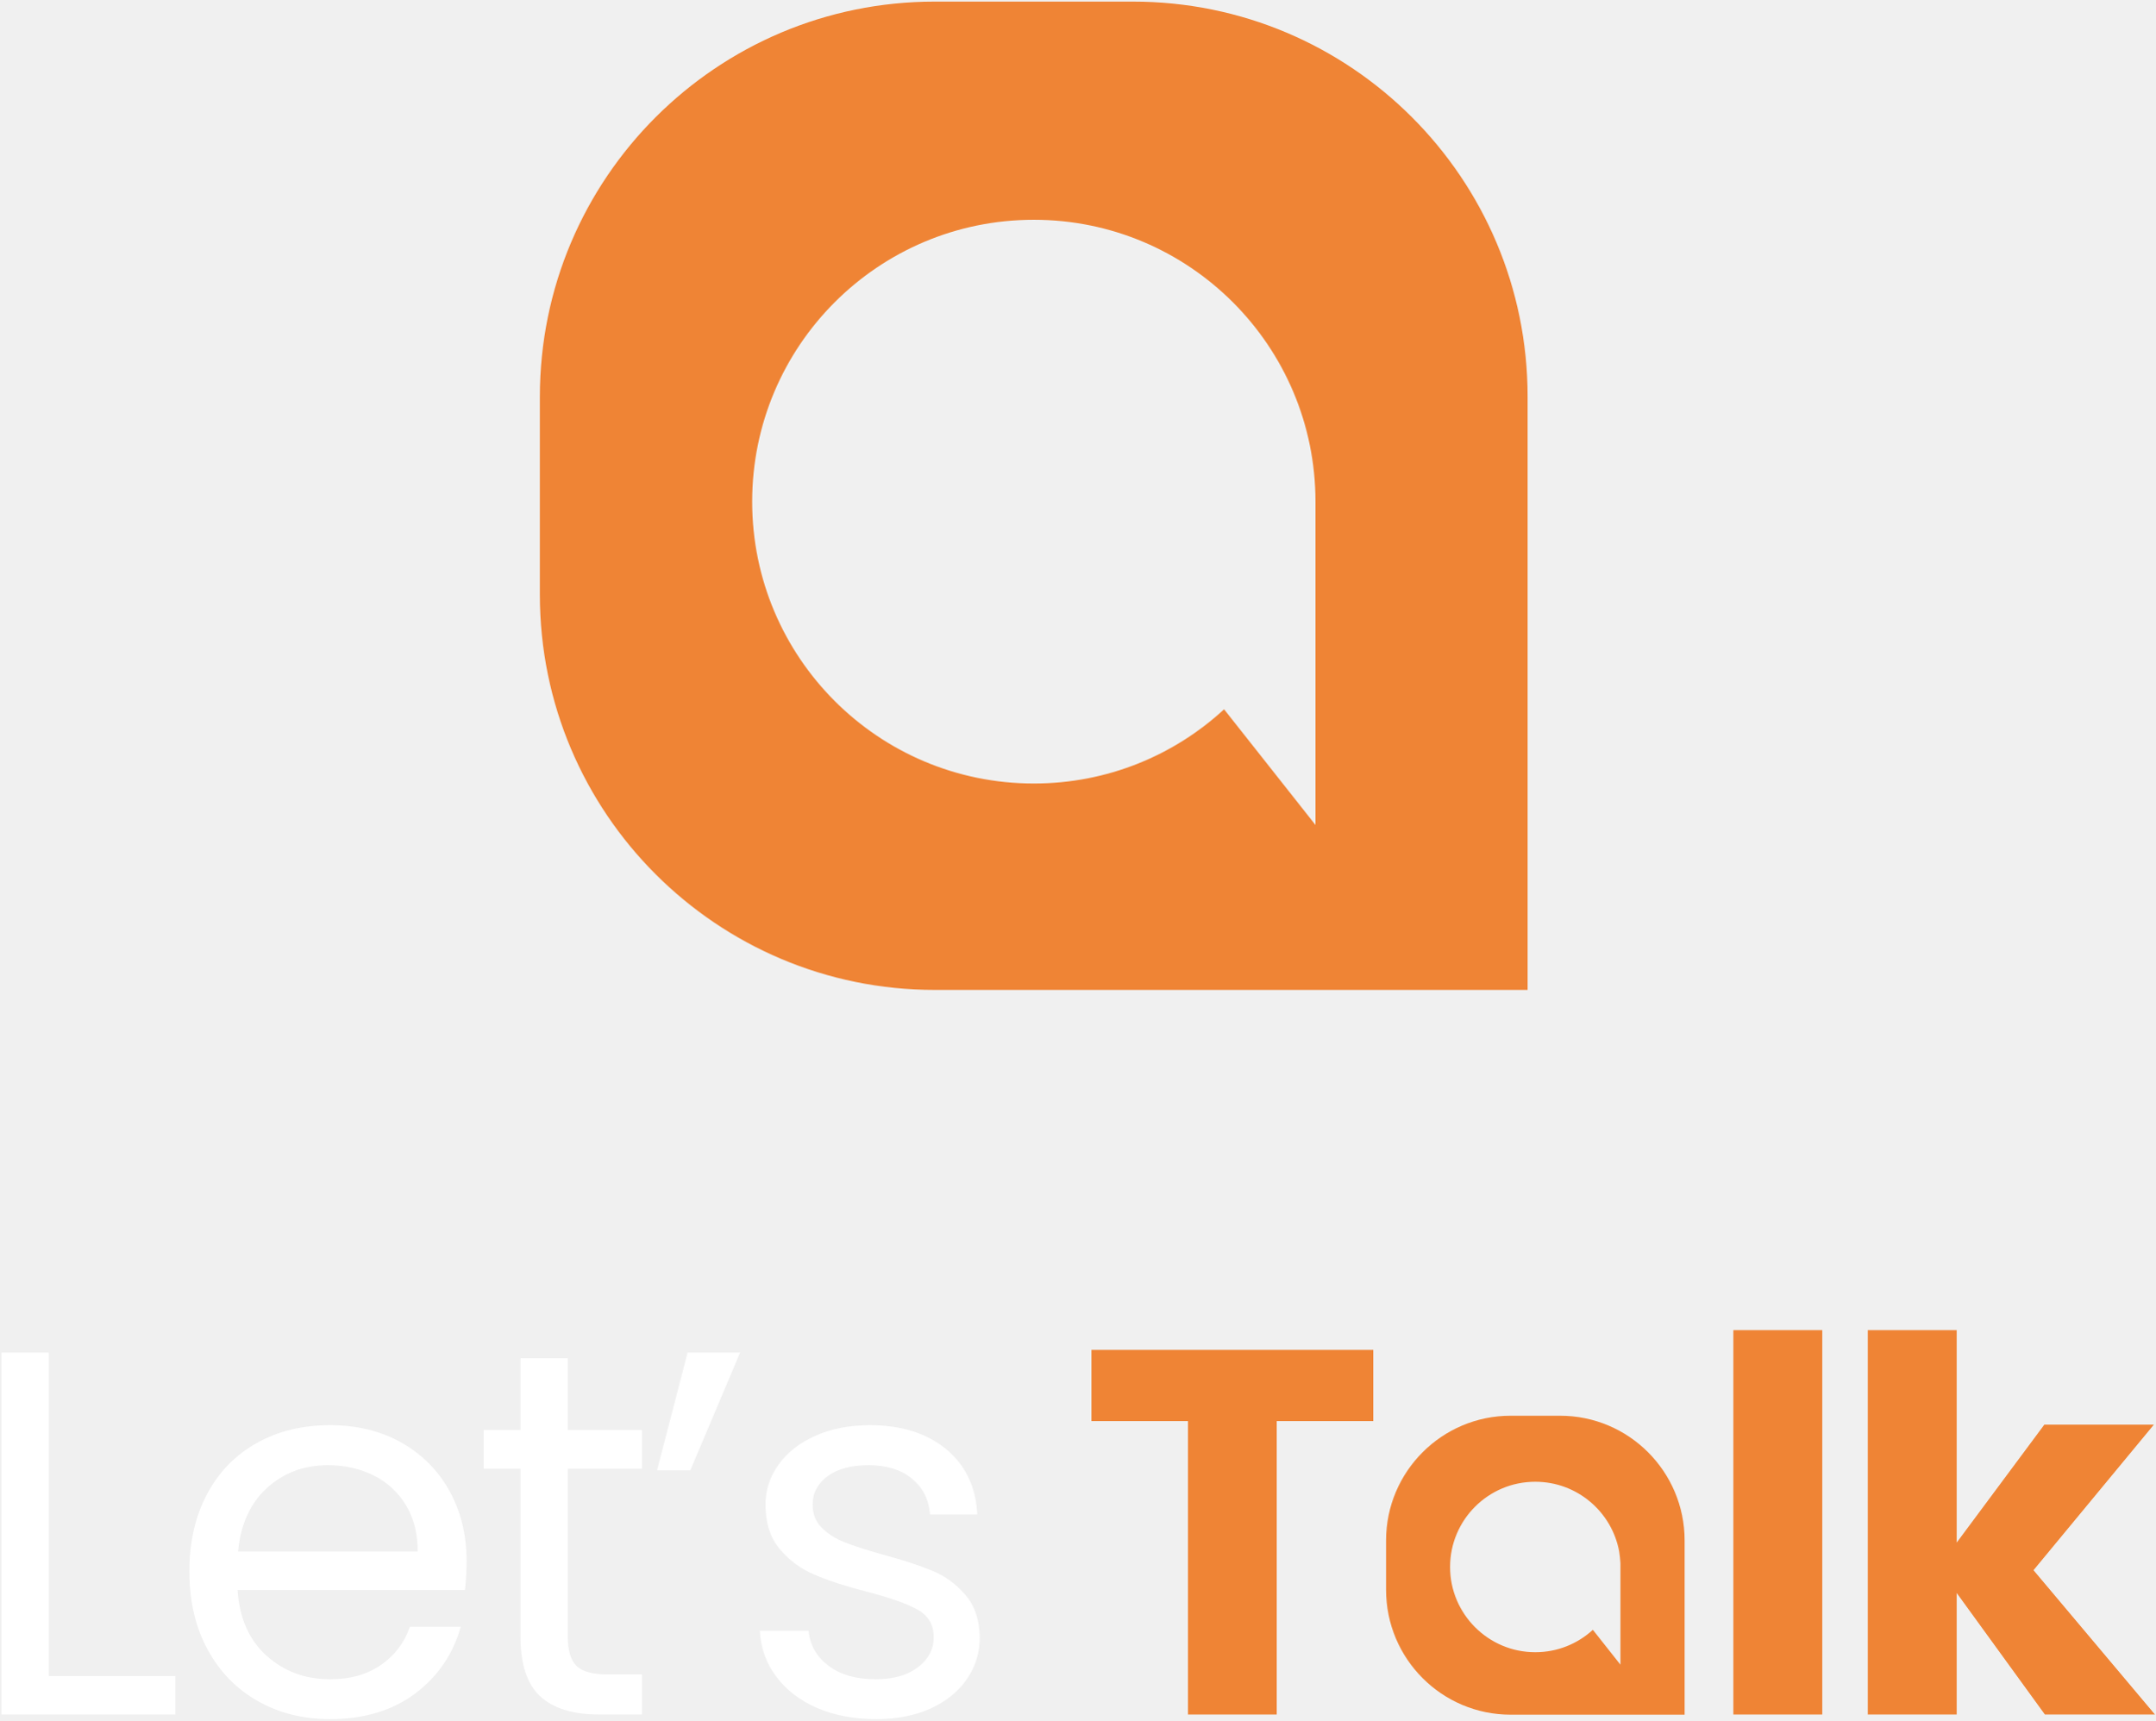
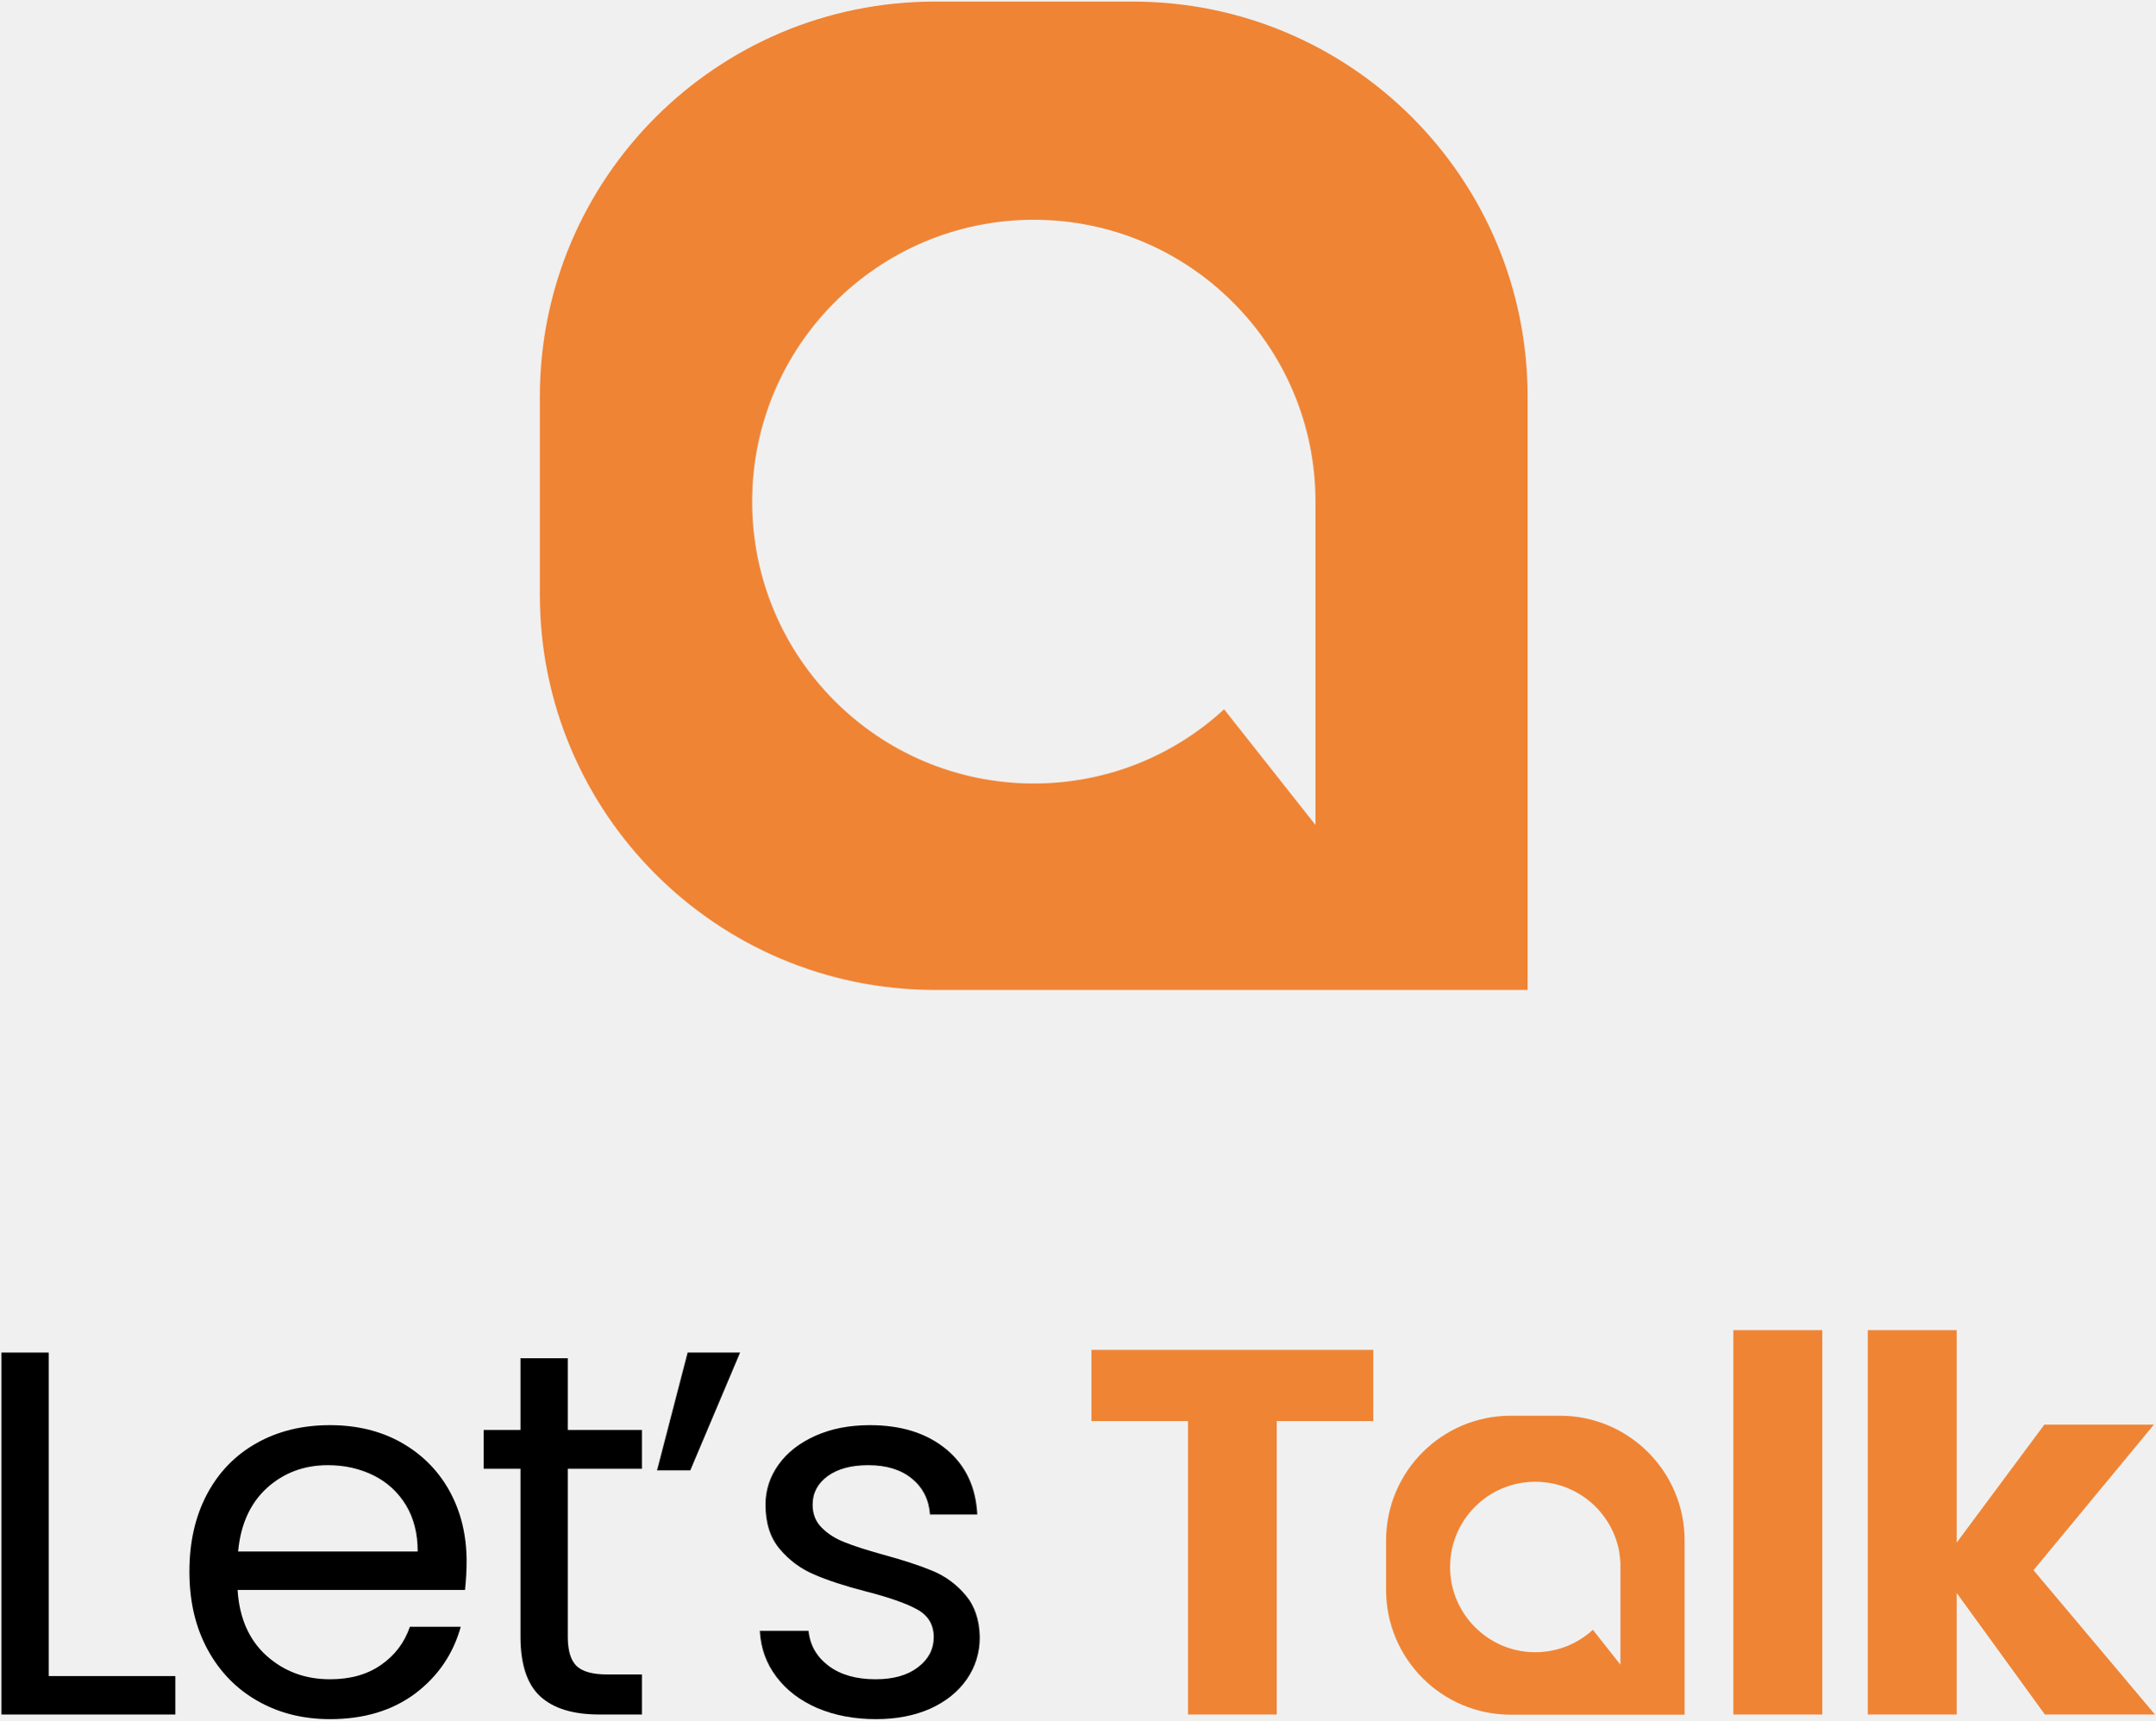
<svg xmlns="http://www.w3.org/2000/svg" width="606" height="484" viewBox="0 0 606 484" fill="none">
-   <g clip-path="url(#clip0_6_118)">
+   <g clip-path="url(#clip0_6_106)">
    <path fill-rule="evenodd" clip-rule="evenodd" d="M429.55 111.565V278.438H262.85C201.55 278.438 151.8 228.686 151.8 167.323V111.565C151.8 50.152 201.55 0.45 262.85 0.45H318.55C379.85 0.45 429.55 50.152 429.55 111.565ZM369.9 141.096C369.9 97.3 334.4 61.814 290.7 61.814C246.95 61.814 211.5 97.3 211.5 141.096C211.5 184.891 246.95 220.378 290.7 220.378C311.35 220.378 330.15 212.469 344.2 199.506L369.9 232.04V141.096Z" fill="#EF8435" />
-     <path d="M13.7 380.443H0.4V482.248H49.3V471.437H13.7V380.443Z" fill="white" />
-     <path fill-rule="evenodd" clip-rule="evenodd" d="M126.45 419.483C129.617 425.289 131.2 431.846 131.2 439.154C131.2 441.69 131.05 444.376 130.75 447.212H66.8C67.3 455.087 70 461.243 74.9 465.681C79.833 470.119 85.8 472.338 92.8 472.338C98.533 472.338 103.317 470.987 107.15 468.284C111.017 465.614 113.717 462.044 115.25 457.573H129.55C127.417 465.247 123.15 471.504 116.75 476.342C110.317 481.147 102.333 483.55 92.8 483.55C85.2 483.55 78.417 481.848 72.45 478.444C66.45 475.041 61.75 470.202 58.35 463.929C54.95 457.656 53.25 450.365 53.25 442.057C53.25 433.781 54.9 426.524 58.2 420.284C61.5 414.078 66.15 409.289 72.15 405.919C78.117 402.549 85 400.864 92.8 400.864C100.4 400.864 107.117 402.516 112.95 405.819C118.783 409.156 123.283 413.711 126.45 419.483ZM117.45 436.401C117.45 431.329 116.333 426.958 114.1 423.287C111.867 419.65 108.833 416.881 105 414.979C101.133 413.077 96.867 412.126 92.2 412.126C85.5 412.126 79.783 414.261 75.05 418.532C70.35 422.837 67.65 428.793 66.95 436.401H117.45Z" fill="white" />
-     <path d="M159.65 382.045H146.35V402.216H136V413.127H146.35V460.326C146.35 468.134 148.2 473.739 151.9 477.143C155.6 480.546 161.15 482.248 168.55 482.248H180.5V470.987H170.75C166.65 470.987 163.767 470.186 162.1 468.584C160.467 466.982 159.65 464.23 159.65 460.326V413.127H180.5V402.216H159.65V382.045Z" fill="white" />
-     <path d="M184.75 413.577H194.1L208.1 380.443H193.35L184.75 413.577Z" fill="white" />
-     <path d="M271.5 448.664C268.933 445.627 265.85 443.358 262.25 441.856C258.65 440.355 253.967 438.82 248.2 437.252C243.633 435.984 240.067 434.833 237.5 433.798C234.933 432.797 232.8 431.446 231.1 429.744C229.367 428.042 228.5 425.873 228.5 423.237C228.5 419.934 229.917 417.248 232.75 415.179C235.583 413.143 239.383 412.126 244.15 412.126C249.283 412.126 253.383 413.394 256.45 415.93C259.517 418.466 261.2 421.819 261.5 425.99H274.8C274.4 418.215 271.483 412.092 266.05 407.621C260.583 403.116 253.433 400.864 244.6 400.864C238.833 400.864 233.717 401.865 229.25 403.867C224.783 405.869 221.333 408.572 218.9 411.976C216.467 415.379 215.25 419.133 215.25 423.237C215.25 428.409 216.583 432.564 219.25 435.7C221.917 438.87 225.133 441.256 228.9 442.857C232.633 444.493 237.467 446.077 243.4 447.612C249.933 449.281 254.75 450.966 257.85 452.668C260.983 454.369 262.55 456.972 262.55 460.476C262.55 463.879 261.083 466.699 258.15 468.934C255.217 471.203 251.233 472.338 246.2 472.338C240.733 472.338 236.317 471.07 232.95 468.534C229.617 465.998 227.75 462.728 227.35 458.724H213.65C213.917 463.596 215.467 467.9 218.3 471.637C221.133 475.408 224.983 478.344 229.85 480.446C234.717 482.515 240.217 483.55 246.35 483.55C252.083 483.55 257.167 482.565 261.6 480.596C266 478.594 269.417 475.842 271.85 472.338C274.283 468.834 275.5 464.88 275.5 460.476C275.4 455.604 274.067 451.667 271.5 448.664Z" fill="white" />
+     <path d="M13.7 380.443H0.4V482.248H49.3V471.437H13.7V380.443Z" fill="black" />
+     <path fill-rule="evenodd" clip-rule="evenodd" d="M126.45 419.483C129.617 425.289 131.2 431.846 131.2 439.154C131.2 441.69 131.05 444.376 130.75 447.212H66.8C67.3 455.087 70 461.243 74.9 465.681C79.833 470.119 85.8 472.338 92.8 472.338C98.533 472.338 103.317 470.987 107.15 468.284C111.017 465.614 113.717 462.044 115.25 457.573H129.55C127.417 465.247 123.15 471.504 116.75 476.342C110.317 481.147 102.333 483.55 92.8 483.55C85.2 483.55 78.417 481.848 72.45 478.444C66.45 475.041 61.75 470.202 58.35 463.929C54.95 457.656 53.25 450.365 53.25 442.057C53.25 433.781 54.9 426.524 58.2 420.284C61.5 414.078 66.15 409.289 72.15 405.919C78.117 402.549 85 400.864 92.8 400.864C100.4 400.864 107.117 402.516 112.95 405.819C118.783 409.156 123.283 413.711 126.45 419.483ZM117.45 436.401C117.45 431.329 116.333 426.958 114.1 423.287C111.867 419.65 108.833 416.881 105 414.979C101.133 413.077 96.867 412.126 92.2 412.126C85.5 412.126 79.783 414.261 75.05 418.532C70.35 422.837 67.65 428.793 66.95 436.401H117.45Z" fill="black" />
+     <path d="M159.65 382.045H146.35V402.216H136V413.127H146.35V460.326C146.35 468.134 148.2 473.739 151.9 477.143C155.6 480.546 161.15 482.248 168.55 482.248H180.5V470.987H170.75C166.65 470.987 163.767 470.186 162.1 468.584C160.467 466.982 159.65 464.23 159.65 460.326V413.127H180.5V402.216H159.65V382.045Z" fill="black" />
+     <path d="M184.75 413.577H194.1L208.1 380.443H193.35L184.75 413.577Z" fill="black" />
+     <path d="M271.5 448.664C268.933 445.627 265.85 443.358 262.25 441.856C258.65 440.355 253.967 438.82 248.2 437.252C243.633 435.984 240.067 434.833 237.5 433.798C234.933 432.797 232.8 431.446 231.1 429.744C229.367 428.042 228.5 425.873 228.5 423.237C228.5 419.934 229.917 417.248 232.75 415.179C235.583 413.143 239.383 412.126 244.15 412.126C249.283 412.126 253.383 413.394 256.45 415.93C259.517 418.466 261.2 421.819 261.5 425.99H274.8C274.4 418.215 271.483 412.092 266.05 407.621C260.583 403.116 253.433 400.864 244.6 400.864C238.833 400.864 233.717 401.865 229.25 403.867C224.783 405.869 221.333 408.572 218.9 411.976C216.467 415.379 215.25 419.133 215.25 423.237C215.25 428.409 216.583 432.564 219.25 435.7C221.917 438.87 225.133 441.256 228.9 442.857C232.633 444.493 237.467 446.077 243.4 447.612C249.933 449.281 254.75 450.966 257.85 452.668C260.983 454.369 262.55 456.972 262.55 460.476C262.55 463.879 261.083 466.699 258.15 468.934C255.217 471.203 251.233 472.338 246.2 472.338C240.733 472.338 236.317 471.07 232.95 468.534C229.617 465.998 227.75 462.728 227.35 458.724H213.65C213.917 463.596 215.467 467.9 218.3 471.637C221.133 475.408 224.983 478.344 229.85 480.446C234.717 482.515 240.217 483.55 246.35 483.55C252.083 483.55 257.167 482.565 261.6 480.596C266 478.594 269.417 475.842 271.85 472.338C274.283 468.834 275.5 464.88 275.5 460.476C275.4 455.604 274.067 451.667 271.5 448.664Z" fill="black" />
    <path d="M306.9 399.713H334.05V482.248H359V399.713H386.15V379.692H306.9V399.713Z" fill="#EF8435" />
    <path d="M487.4 482.248H512.4V374.136H487.4V482.248Z" fill="#EF8435" />
    <path d="M571.8 441.656L605.65 400.714H574.85L550.2 433.898V374.136H525.2V482.248H550.2V448.063L575 482.248H605.95L571.8 441.656Z" fill="#EF8435" />
    <path fill-rule="evenodd" clip-rule="evenodd" d="M473.7 433.298V482.298H424.8C405.45 482.298 389.75 466.582 389.75 447.162V433.298C389.75 413.928 405.45 398.211 424.8 398.211H438.65C458 398.211 473.7 413.928 473.7 433.298ZM455.65 440.755C455.65 440.388 455.65 440.021 455.65 439.654C455.583 438.553 455.467 437.469 455.3 436.401C453.25 425.239 443.45 416.781 431.7 416.781C418.5 416.781 407.75 427.492 407.75 440.755C407.75 453.969 418.5 464.73 431.7 464.73C437.95 464.73 443.65 462.328 447.9 458.424L455.65 468.234V440.755Z" fill="#EF8435" />
  </g>
  <defs>
-     <clipPath id="clip0_6_118">
+     <clipPath id="clip0_6_106">
      <rect width="606" height="484" fill="white" />
    </clipPath>
  </defs>
</svg>
